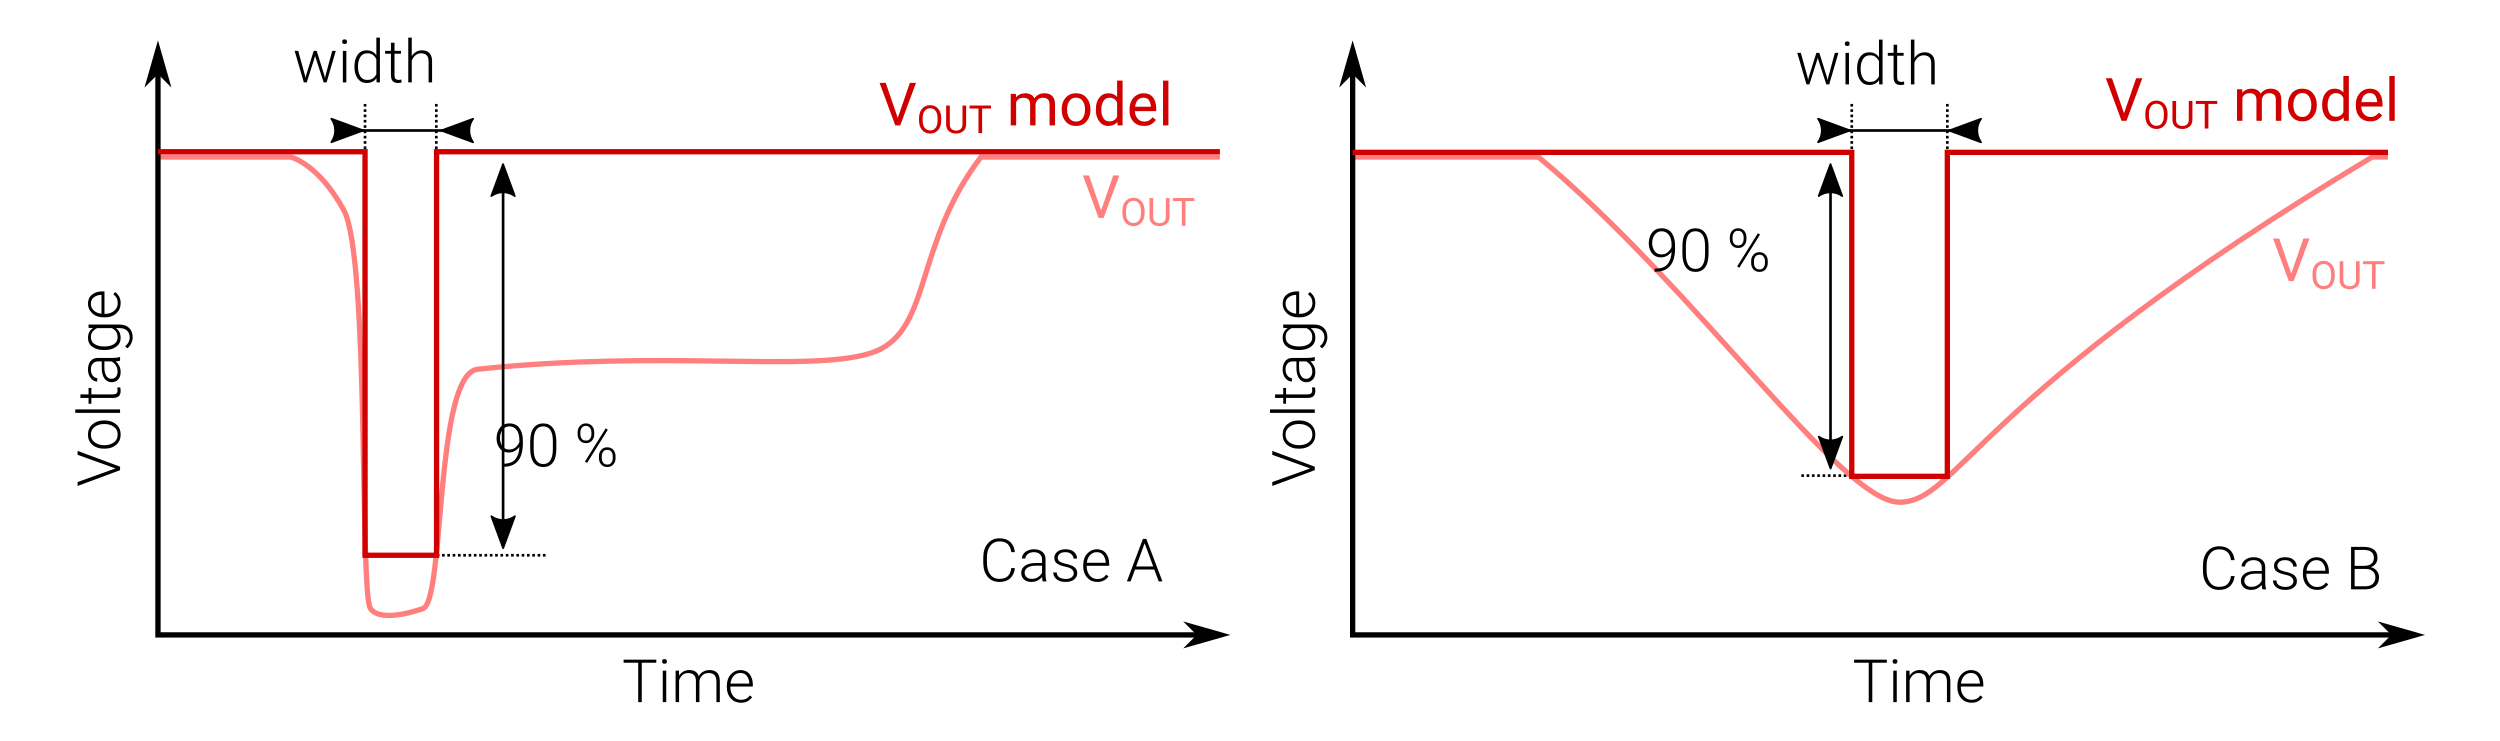
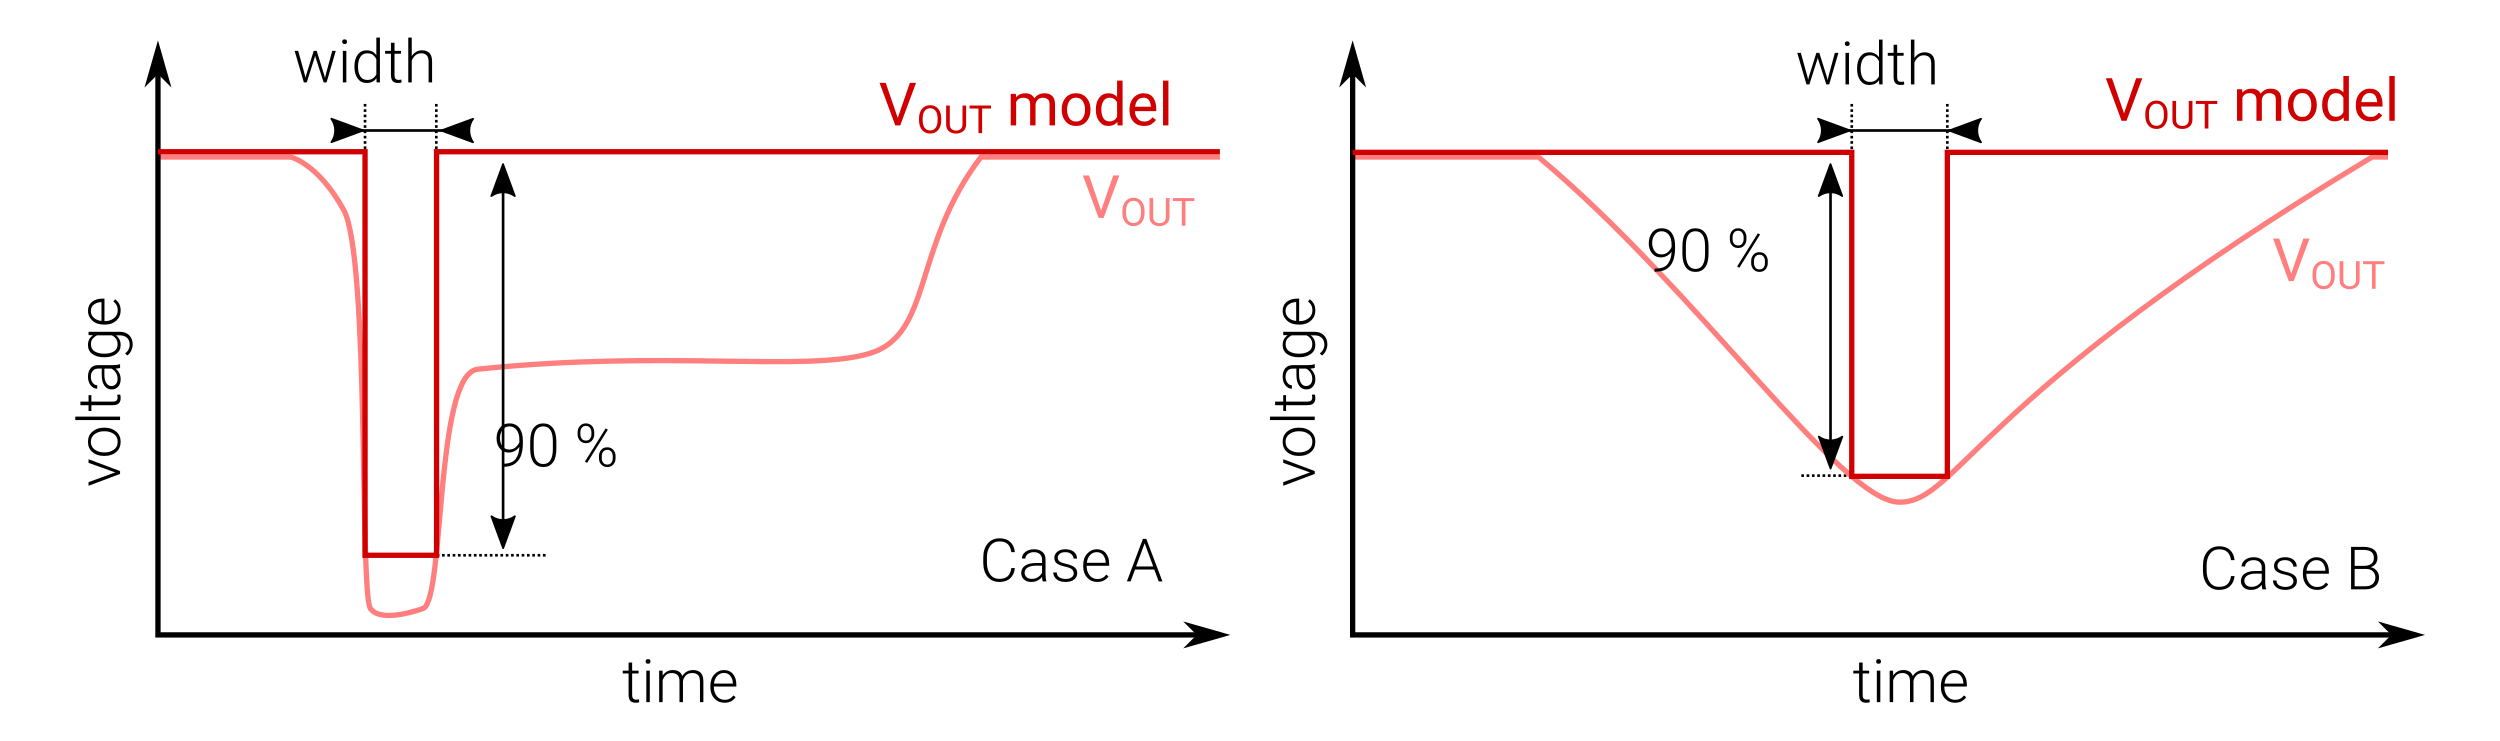
<svg xmlns="http://www.w3.org/2000/svg" width="132.879mm" height="39.352mm" viewBox="0 0 470.83 139.438" id="svg2" version="1.1">
  <defs id="defs4">
    <marker style="overflow:visible" id="marker12770" refX="0" refY="0" orient="auto">
      <path transform="matrix(-0.4,0,0,-0.4,-4,0)" style="fill:#000000;fill-opacity:1;fill-rule:evenodd;stroke:#000000;stroke-width:1pt;stroke-opacity:1" d="M 0,0 5,-5 -12.5,0 5,5 0,0 Z" id="path12772" />
    </marker>
    <marker style="overflow:visible" id="marker12514" refX="0" refY="0" orient="auto">
      <path transform="matrix(0.4,0,0,0.4,4,0)" style="fill:#000000;fill-opacity:1;fill-rule:evenodd;stroke:#000000;stroke-width:1pt;stroke-opacity:1" d="M 0,0 5,-5 -12.5,0 5,5 0,0 Z" id="path12516" />
    </marker>
    <marker orient="auto" refY="0" refX="0" id="marker11682" style="overflow:visible">
      <path id="path11684" d="M 0,0 5,-5 -12.5,0 5,5 0,0 Z" style="fill:#000000;fill-opacity:1;fill-rule:evenodd;stroke:#000000;stroke-width:1pt;stroke-opacity:1" transform="matrix(-0.4,0,0,-0.4,-4,0)" />
    </marker>
    <marker orient="auto" refY="0" refX="0" id="marker11426" style="overflow:visible">
      <path id="path11428" d="M 0,0 5,-5 -12.5,0 5,5 0,0 Z" style="fill:#000000;fill-opacity:1;fill-rule:evenodd;stroke:#000000;stroke-width:1pt;stroke-opacity:1" transform="matrix(0.4,0,0,0.4,4,0)" />
    </marker>
    <marker style="overflow:visible" id="marker10874" refX="0" refY="0" orient="auto">
      <path transform="matrix(1.1,0,0,1.1,1.1,0)" d="M 8.719,4.034 -2.207,0.016 8.719,-4.002 c -1.745,2.372 -1.735,5.617 -6e-7,8.035 z" style="fill:#000000;fill-opacity:1;fill-rule:evenodd;stroke:#000000;stroke-width:0.625;stroke-linejoin:round;stroke-opacity:1" id="path10876" />
    </marker>
    <marker orient="auto" refY="0" refX="0" id="marker10630" style="overflow:visible">
      <path id="path10632" style="fill:#000000;fill-opacity:1;fill-rule:evenodd;stroke:#000000;stroke-width:0.625;stroke-linejoin:round;stroke-opacity:1" d="M 8.719,4.034 -2.207,0.016 8.719,-4.002 c -1.745,2.372 -1.735,5.617 -6e-7,8.035 z" transform="matrix(-1.1,0,0,-1.1,-1.1,0)" />
    </marker>
    <marker style="overflow:visible" id="marker9242" refX="0" refY="0" orient="auto">
      <path transform="matrix(-1.1,0,0,-1.1,-1.1,0)" d="M 8.719,4.034 -2.207,0.016 8.719,-4.002 c -1.745,2.372 -1.735,5.617 -6e-7,8.035 z" style="fill:#000000;fill-opacity:1;fill-rule:evenodd;stroke:#000000;stroke-width:0.625;stroke-linejoin:round;stroke-opacity:1" id="path9244" />
    </marker>
    <marker style="overflow:visible" id="marker8998" refX="0" refY="0" orient="auto">
      <path transform="matrix(1.1,0,0,1.1,1.1,0)" d="M 8.719,4.034 -2.207,0.016 8.719,-4.002 c -1.745,2.372 -1.735,5.617 -6e-7,8.035 z" style="fill:#000000;fill-opacity:1;fill-rule:evenodd;stroke:#000000;stroke-width:0.625;stroke-linejoin:round;stroke-opacity:1" id="path9000" />
    </marker>
    <marker orient="auto" refY="0" refX="0" id="marker8676" style="overflow:visible">
      <path id="path8678" style="fill:#000000;fill-opacity:1;fill-rule:evenodd;stroke:#000000;stroke-width:0.625;stroke-linejoin:round;stroke-opacity:1" d="M 8.719,4.034 -2.207,0.016 8.719,-4.002 c -1.745,2.372 -1.735,5.617 -6e-7,8.035 z" transform="matrix(-1.1,0,0,-1.1,-1.1,0)" />
    </marker>
    <marker orient="auto" refY="0" refX="0" id="marker8444" style="overflow:visible">
      <path id="path8446" style="fill:#000000;fill-opacity:1;fill-rule:evenodd;stroke:#000000;stroke-width:0.625;stroke-linejoin:round;stroke-opacity:1" d="M 8.719,4.034 -2.207,0.016 8.719,-4.002 c -1.745,2.372 -1.735,5.617 -6e-7,8.035 z" transform="matrix(1.1,0,0,1.1,1.1,0)" />
    </marker>
    <marker style="overflow:visible" id="marker8170" refX="0" refY="0" orient="auto">
      <path transform="matrix(-0.4,0,0,-0.4,-4,0)" style="fill:#000000;fill-opacity:1;fill-rule:evenodd;stroke:#000000;stroke-width:1pt;stroke-opacity:1" d="M 0,0 5,-5 -12.5,0 5,5 0,0 Z" id="path8172" />
    </marker>
    <marker style="overflow:visible" id="marker7950" refX="0" refY="0" orient="auto">
      <path transform="matrix(0.4,0,0,0.4,4,0)" style="fill:#000000;fill-opacity:1;fill-rule:evenodd;stroke:#000000;stroke-width:1pt;stroke-opacity:1" d="M 0,0 5,-5 -12.5,0 5,5 0,0 Z" id="path7952" />
    </marker>
    <marker style="overflow:visible" id="marker7486" refX="0" refY="0" orient="auto">
      <path transform="matrix(-1.1,0,0,-1.1,-1.1,0)" d="M 8.719,4.034 -2.207,0.016 8.719,-4.002 c -1.745,2.372 -1.735,5.617 -6e-7,8.035 z" style="fill:#000000;fill-opacity:1;fill-rule:evenodd;stroke:#000000;stroke-width:0.625;stroke-linejoin:round;stroke-opacity:1" id="path7488" />
    </marker>
    <marker orient="auto" refY="0" refX="0" id="marker6910" style="overflow:visible">
      <path id="path6912" style="fill:#000000;fill-opacity:1;fill-rule:evenodd;stroke:#000000;stroke-width:0.625;stroke-linejoin:round;stroke-opacity:1" d="M 8.719,4.034 -2.207,0.016 8.719,-4.002 c -1.745,2.372 -1.735,5.617 -6e-7,8.035 z" transform="matrix(-1.1,0,0,-1.1,-1.1,0)" />
    </marker>
    <marker orient="auto" refY="0" refX="0" id="marker6708" style="overflow:visible">
      <path id="path6710" style="fill:#000000;fill-opacity:1;fill-rule:evenodd;stroke:#000000;stroke-width:0.625;stroke-linejoin:round;stroke-opacity:1" d="M 8.719,4.034 -2.207,0.016 8.719,-4.002 c -1.745,2.372 -1.735,5.617 -6e-7,8.035 z" transform="matrix(1.1,0,0,1.1,1.1,0)" />
    </marker>
    <marker orient="auto" refY="0" refX="0" id="marker6308" style="overflow:visible">
      <path id="path6310" style="fill:#000000;fill-opacity:1;fill-rule:evenodd;stroke:#000000;stroke-width:0.625;stroke-linejoin:round;stroke-opacity:1" d="M 8.719,4.034 -2.207,0.016 8.719,-4.002 c -1.745,2.372 -1.735,5.617 -6e-7,8.035 z" transform="matrix(-1.1,0,0,-1.1,-1.1,0)" />
    </marker>
    <marker orient="auto" refY="0" refX="0" id="marker6118" style="overflow:visible">
      <path id="path6120" style="fill:#000000;fill-opacity:1;fill-rule:evenodd;stroke:#000000;stroke-width:0.625;stroke-linejoin:round;stroke-opacity:1" d="M 8.719,4.034 -2.207,0.016 8.719,-4.002 c -1.745,2.372 -1.735,5.617 -6e-7,8.035 z" transform="matrix(1.1,0,0,1.1,1.1,0)" />
    </marker>
    <marker orient="auto" refY="0" refX="0" id="marker5570" style="overflow:visible">
      <path id="path5572" style="fill:#000000;fill-opacity:1;fill-rule:evenodd;stroke:#000000;stroke-width:0.625;stroke-linejoin:round;stroke-opacity:1" d="M 8.719,4.034 -2.207,0.016 8.719,-4.002 c -1.745,2.372 -1.735,5.617 -6e-7,8.035 z" transform="matrix(-1.1,0,0,-1.1,-1.1,0)" />
    </marker>
    <marker orient="auto" refY="0" refX="0" id="marker5404" style="overflow:visible">
      <path id="path5406" style="fill:#000000;fill-opacity:1;fill-rule:evenodd;stroke:#000000;stroke-width:0.625;stroke-linejoin:round;stroke-opacity:1" d="M 8.719,4.034 -2.207,0.016 8.719,-4.002 c -1.745,2.372 -1.735,5.617 -6e-7,8.035 z" transform="matrix(1.1,0,0,1.1,1.1,0)" />
    </marker>
    <marker style="overflow:visible" id="marker4371" refX="0" refY="0" orient="auto">
      <path transform="matrix(0.3,0,0,0.3,-0.69,0)" d="M 8.719,4.034 -2.207,0.016 8.719,-4.002 c -1.745,2.372 -1.735,5.617 -6e-7,8.035 z" style="fill:#000000;fill-opacity:1;fill-rule:evenodd;stroke:#000000;stroke-width:0.625;stroke-linejoin:round;stroke-opacity:1" id="path4373" />
    </marker>
    <marker style="overflow:visible" id="marker6791" refX="0" refY="0" orient="auto">
      <path transform="matrix(-0.3,0,0,-0.3,0.69,0)" d="M 8.719,4.034 -2.207,0.016 8.719,-4.002 c -1.745,2.372 -1.735,5.617 -6e-7,8.035 z" style="fill:#000000;fill-opacity:1;fill-rule:evenodd;stroke:#000000;stroke-width:0.625;stroke-linejoin:round;stroke-opacity:1" id="path6793" />
    </marker>
    <marker orient="auto" refY="0" refX="0" id="Arrow1Send" style="overflow:visible">
      <path id="path4980" d="M 0,0 5,-5 -12.5,0 5,5 0,0 Z" style="fill:#000000;fill-opacity:1;fill-rule:evenodd;stroke:#000000;stroke-width:1pt;stroke-opacity:1" transform="matrix(-0.2,0,0,-0.2,-1.2,0)" />
    </marker>
    <marker orient="auto" refY="0" refX="0" id="marker5221" style="overflow:visible">
      <path id="path4974" d="M 0,0 5,-5 -12.5,0 5,5 0,0 Z" style="fill:#000000;fill-opacity:1;fill-rule:evenodd;stroke:#000000;stroke-width:1pt;stroke-opacity:1" transform="matrix(-0.4,0,0,-0.4,-4,0)" />
    </marker>
    <marker style="overflow:visible" id="marker4855" refX="0" refY="0" orient="auto">
      <path transform="scale(0.4,0.4)" style="fill:#000000;fill-opacity:1;fill-rule:evenodd;stroke:#000000;stroke-width:1pt;stroke-opacity:1" d="m 5.77,0 -8.65,5 0,-10 8.65,5 z" id="path4857" />
    </marker>
    <marker style="overflow:visible" id="marker4743" refX="0" refY="0" orient="auto">
      <path transform="scale(0.4,0.4)" style="fill:#000000;fill-opacity:1;fill-rule:evenodd;stroke:#000000;stroke-width:1pt;stroke-opacity:1" d="m 5.77,0 -8.65,5 0,-10 8.65,5 z" id="path4745" />
    </marker>
    <marker orient="auto" refY="0" refX="0" id="TriangleInM" style="overflow:visible">
      <path id="path4435" d="m 5.77,0 -8.65,5 0,-10 8.65,5 z" style="fill:#000000;fill-opacity:1;fill-rule:evenodd;stroke:#000000;stroke-width:1pt;stroke-opacity:1" transform="scale(-0.4,-0.4)" />
    </marker>
    <marker orient="auto" refY="0" refX="0" id="TriangleOutS" style="overflow:visible">
      <path id="path4447" d="m 5.77,0 -8.65,5 0,-10 8.65,5 z" style="fill:#000000;fill-opacity:1;fill-rule:evenodd;stroke:#000000;stroke-width:1pt;stroke-opacity:1" transform="scale(0.2,0.2)" />
    </marker>
    <marker orient="auto" refY="0" refX="0" id="Arrow2Mend" style="overflow:visible">
      <path id="path4326" style="fill:#000000;fill-opacity:1;fill-rule:evenodd;stroke:#000000;stroke-width:0.625;stroke-linejoin:round;stroke-opacity:1" d="M 8.719,4.034 -2.207,0.016 8.719,-4.002 c -1.745,2.372 -1.735,5.617 -6e-7,8.035 z" transform="scale(-0.6,-0.6)" />
    </marker>
    <marker orient="auto" refY="0" refX="0" id="DotS" style="overflow:visible">
      <path id="path4293" d="m -2.5,-1 c 0,2.76 -2.24,5 -5,5 -2.76,0 -5,-2.24 -5,-5 0,-2.76 2.24,-5 5,-5 2.76,0 5,2.24 5,5 z" style="fill:#000000;fill-opacity:1;fill-rule:evenodd;stroke:#000000;stroke-width:1pt;stroke-opacity:1" transform="matrix(0.2,0,0,0.2,1.48,0.2)" />
    </marker>
    <marker style="overflow:visible" id="marker4688" refX="0" refY="0" orient="auto">
      <path transform="matrix(0.4,0,0,0.4,2.96,0.4)" style="fill:#000000;fill-opacity:1;fill-rule:evenodd;stroke:#000000;stroke-width:1pt;stroke-opacity:1" d="m -2.5,-1 c 0,2.76 -2.24,5 -5,5 -2.76,0 -5,-2.24 -5,-5 0,-2.76 2.24,-5 5,-5 2.76,0 5,2.24 5,5 z" id="path4690" />
    </marker>
    <marker orient="auto" refY="0" refX="0" id="DotL" style="overflow:visible">
      <path id="path4287" d="m -2.5,-1 c 0,2.76 -2.24,5 -5,5 -2.76,0 -5,-2.24 -5,-5 0,-2.76 2.24,-5 5,-5 2.76,0 5,2.24 5,5 z" style="fill:#000000;fill-opacity:1;fill-rule:evenodd;stroke:#000000;stroke-width:1pt;stroke-opacity:1" transform="matrix(0.8,0,0,0.8,5.92,0.8)" />
    </marker>
    <marker orient="auto" refY="0" refX="0" id="marker8028" style="overflow:visible">
      <path id="path8030" d="M 0,0 5,-5 -12.5,0 5,5 0,0 Z" style="fill:#000000;fill-opacity:1;fill-rule:evenodd;stroke:#000000;stroke-width:1pt;stroke-opacity:1" transform="matrix(-0.4,0,0,-0.4,-4,0)" />
    </marker>
    <marker orient="auto" refY="0" refX="0" id="marker7212" style="overflow:visible">
      <path id="path7214" d="M 0,0 5,-5 -12.5,0 5,5 0,0 Z" style="fill:#000000;fill-opacity:1;fill-rule:evenodd;stroke:#000000;stroke-width:1pt;stroke-opacity:1" transform="matrix(-0.4,0,0,-0.4,-4,0)" />
    </marker>
    <marker orient="auto" refY="0" refX="0" id="Arrow2Send" style="overflow:visible">
      <path id="path5866" style="fill:#000000;fill-opacity:1;fill-rule:evenodd;stroke:#000000;stroke-width:0.625;stroke-linejoin:round;stroke-opacity:1" d="M 8.719,4.034 -2.207,0.016 8.719,-4.002 c -1.745,2.372 -1.735,5.617 -6e-7,8.035 z" transform="matrix(-0.3,0,0,-0.3,0.69,0)" />
    </marker>
  </defs>
  <g id="layer1" transform="translate(-696.4915,-152.9303)">
    <path style="fill:none;fill-rule:evenodd;stroke:#000000;stroke-width:0.5;stroke-linecap:butt;stroke-linejoin:miter;stroke-miterlimit:4;stroke-dasharray:0.5, 0.5;stroke-dashoffset:0;stroke-opacity:1" d="m 799.238,257.507 -28,0" id="path7334" />
    <path id="path4993" d="m 765.238,172.507 0,10" style="fill:none;fill-rule:evenodd;stroke:#000000;stroke-width:0.5;stroke-linecap:butt;stroke-linejoin:miter;stroke-miterlimit:4;stroke-dasharray:0.5, 0.5;stroke-dashoffset:0;stroke-opacity:1" />
    <text id="text5001" y="285.172" x="813.653" style="font-style:normal;font-variant:normal;font-weight:normal;font-stretch:normal;font-size:11.25px;line-height:125%;font-family:Roboto;-inkscape-font-specification:Roboto;letter-spacing:0px;word-spacing:0px;fill:#000000;fill-opacity:1;stroke:none;stroke-width:1px;stroke-linecap:butt;stroke-linejoin:miter;stroke-opacity:1" xml:space="preserve">
-       <tspan style="font-style:normal;font-variant:normal;font-weight:300;font-stretch:normal;font-size:11.25px;font-family:Roboto;-inkscape-font-specification:'Roboto Light'" y="285.172" x="813.653" id="tspan5003">Time</tspan>
+       <tspan style="font-style:normal;font-variant:normal;font-weight:300;font-stretch:normal;font-size:11.25px;font-family:Roboto;-inkscape-font-specification:'Roboto Light'" y="285.172" x="813.653" id="tspan5003">time</tspan>
    </text>
    <path style="fill:none;fill-rule:evenodd;stroke:#ff7e7e;stroke-width:1px;stroke-linecap:butt;stroke-linejoin:miter;stroke-opacity:1" d="m 726.238,182.507 25,0 c 0,0 5.169,1.199 10,10 4.831,8.801 3,72 5,75 2,3 10,0 10,0 4,-2 2.166,-44.187 10.228,-45.039 35.093,-3.706 61.826,0.62 73.772,-2.961 11.945,-3.581 8,-20 21,-37 l 45,0" id="path5005" />
    <text xml:space="preserve" style="font-style:normal;font-variant:normal;font-weight:normal;font-stretch:normal;font-size:11.25px;line-height:125%;font-family:Roboto;-inkscape-font-specification:Roboto;letter-spacing:0px;word-spacing:0px;fill:#d00000;fill-opacity:1;stroke:none;stroke-width:1px;stroke-linecap:butt;stroke-linejoin:miter;stroke-opacity:1" x="861.987" y="176.544" id="text5007">
      <tspan id="tspan5009" x="861.987" y="176.544">V<tspan style="font-style:normal;font-variant:normal;font-weight:normal;font-stretch:normal;font-size:65%;font-family:Roboto;-inkscape-font-specification:Roboto;baseline-shift:sub" id="tspan4519">OUT</tspan> model</tspan>
    </text>
    <text id="text5011" y="193.978" x="900.286" style="font-style:normal;font-variant:normal;font-weight:normal;font-stretch:normal;font-size:11.25px;line-height:125%;font-family:Roboto;-inkscape-font-specification:Roboto;letter-spacing:0px;word-spacing:0px;fill:#ff7e7e;fill-opacity:1;stroke:none;stroke-width:1px;stroke-linecap:butt;stroke-linejoin:miter;stroke-opacity:1" xml:space="preserve">
      <tspan y="193.978" x="900.286" id="tspan5013">V<tspan style="font-style:normal;font-variant:normal;font-weight:normal;font-stretch:normal;font-size:65%;font-family:Roboto;-inkscape-font-specification:Roboto;baseline-shift:sub" id="tspan4521">OUT</tspan>
      </tspan>
    </text>
    <text xml:space="preserve" style="font-style:normal;font-variant:normal;font-weight:300;font-stretch:normal;font-size:11.25px;line-height:125%;font-family:Roboto;-inkscape-font-specification:'Roboto Light';text-align:center;letter-spacing:0px;word-spacing:0px;text-anchor:middle;fill:#000000;fill-opacity:1;stroke:none;stroke-width:1px;stroke-linecap:butt;stroke-linejoin:miter;stroke-opacity:1" x="808.067" y="240.78" id="text5026">
      <tspan x="808.067" y="240.78" id="tspan5028">90 %</tspan>
    </text>
    <path style="fill:none;fill-rule:evenodd;stroke:#000000;stroke-width:0.5;stroke-linecap:butt;stroke-linejoin:miter;stroke-miterlimit:4;stroke-dasharray:none;stroke-opacity:1;marker-start:url(#marker10630);marker-end:url(#marker10874)" d="m 764.238,177.507 16,0" id="path5030" />
    <text xml:space="preserve" style="font-style:normal;font-variant:normal;font-weight:300;font-stretch:normal;font-size:11.25px;line-height:125%;font-family:Roboto;-inkscape-font-specification:'Roboto Light';text-align:center;letter-spacing:0px;word-spacing:0px;text-anchor:middle;fill:#000000;fill-opacity:1;stroke:none;stroke-width:1px;stroke-linecap:butt;stroke-linejoin:miter;stroke-opacity:1" x="772.019" y="168.454" id="text5034">
      <tspan x="772.019" y="168.454" id="tspan5036">width</tspan>
    </text>
    <text xml:space="preserve" style="font-style:normal;font-variant:normal;font-weight:300;font-stretch:normal;font-size:11.25px;line-height:125%;font-family:Roboto;-inkscape-font-specification:'Roboto Light';letter-spacing:0px;word-spacing:0px;fill:#000000;fill-opacity:1;stroke:none;stroke-width:1px;stroke-linecap:butt;stroke-linejoin:miter;stroke-opacity:1" x="880.953" y="262.422" id="text5038">
      <tspan id="tspan5040" x="880.953" y="262.422" style="font-style:normal;font-variant:normal;font-weight:300;font-stretch:normal;font-size:11.25px;font-family:Roboto;-inkscape-font-specification:'Roboto Light'">Case A</tspan>
    </text>
    <path style="fill:none;fill-rule:evenodd;stroke:#000000;stroke-width:0.5;stroke-linecap:butt;stroke-linejoin:miter;stroke-miterlimit:4;stroke-dasharray:none;stroke-opacity:1;marker-start:url(#marker6118);marker-end:url(#marker6308)" d="m 791.238,184.507 0,71" id="path6116" />
    <path style="fill:none;fill-rule:evenodd;stroke:#000000;stroke-width:0.5;stroke-linecap:butt;stroke-linejoin:miter;stroke-miterlimit:4;stroke-dasharray:0.5, 0.5;stroke-dashoffset:0;stroke-opacity:1" d="m 778.66,172.507 0,10" id="path7892" />
    <text xml:space="preserve" style="font-style:normal;font-variant:normal;font-weight:normal;font-stretch:normal;font-size:11.25px;line-height:125%;font-family:Roboto;-inkscape-font-specification:Roboto;letter-spacing:0px;word-spacing:0px;fill:#000000;fill-opacity:1;stroke:none;stroke-width:1px;stroke-linecap:butt;stroke-linejoin:miter;stroke-opacity:1" x="1045.403" y="285.172" id="text7910">
-       <tspan id="tspan7912" x="1045.403" y="285.172" style="font-style:normal;font-variant:normal;font-weight:300;font-stretch:normal;font-size:11.25px;font-family:Roboto;-inkscape-font-specification:'Roboto Light'">Time</tspan>
+       <tspan id="tspan7912" x="1045.403" y="285.172" style="font-style:normal;font-variant:normal;font-weight:300;font-stretch:normal;font-size:11.25px;font-family:Roboto;-inkscape-font-specification:'Roboto Light'">time</tspan>
    </text>
    <path id="path7894" d="m 1055.238,242.507 -20,0" style="fill:none;fill-rule:evenodd;stroke:#000000;stroke-width:0.5;stroke-linecap:butt;stroke-linejoin:miter;stroke-miterlimit:4;stroke-dasharray:0.5, 0.5;stroke-dashoffset:0;stroke-opacity:1" />
    <path style="fill:none;fill-rule:evenodd;stroke:#000000;stroke-width:0.5;stroke-linecap:butt;stroke-linejoin:miter;stroke-miterlimit:4;stroke-dasharray:0.5, 0.5;stroke-dashoffset:0;stroke-opacity:1" d="m 1045.238,172.507 0,10" id="path7902" />
    <path id="path7904" d="m 983.238,182.507 -28,0" style="fill:none;fill-rule:evenodd;stroke:#000000;stroke-width:0.5;stroke-linecap:butt;stroke-linejoin:miter;stroke-miterlimit:4;stroke-dasharray:0.5, 0.5;stroke-dashoffset:0;stroke-opacity:1" />
    <path id="path7914" d="m 951.238,182.507 35,0 c 30,25 57,65 68,65 11,0 14,-20 89,-65 l 3,0" style="fill:none;fill-rule:evenodd;stroke:#ff7e7e;stroke-width:1px;stroke-linecap:butt;stroke-linejoin:miter;stroke-opacity:1" />
    <text id="text7916" y="175.677" x="1092.937" style="font-style:normal;font-variant:normal;font-weight:normal;font-stretch:normal;font-size:11.25px;line-height:125%;font-family:Roboto;-inkscape-font-specification:Roboto;letter-spacing:0px;word-spacing:0px;fill:#d00000;fill-opacity:1;stroke:none;stroke-width:1px;stroke-linecap:butt;stroke-linejoin:miter;stroke-opacity:1" xml:space="preserve">
      <tspan y="175.677" x="1092.937" id="tspan7918">V<tspan style="font-style:normal;font-variant:normal;font-weight:normal;font-stretch:normal;font-size:65%;font-family:Roboto;-inkscape-font-specification:Roboto;baseline-shift:sub" id="tspan4643">OUT</tspan> model</tspan>
    </text>
    <text xml:space="preserve" style="font-style:normal;font-variant:normal;font-weight:normal;font-stretch:normal;font-size:11.25px;line-height:125%;font-family:Roboto;-inkscape-font-specification:Roboto;letter-spacing:0px;word-spacing:0px;fill:#ff7e7e;fill-opacity:1;stroke:none;stroke-width:1px;stroke-linecap:butt;stroke-linejoin:miter;stroke-opacity:1" x="1124.43" y="205.859" id="text7920">
      <tspan id="tspan7922" x="1124.43" y="205.859">V<tspan style="font-style:normal;font-variant:normal;font-weight:normal;font-stretch:normal;font-size:65%;font-family:Roboto;-inkscape-font-specification:Roboto;text-align:center;baseline-shift:sub;text-anchor:middle" id="tspan4647">OUT</tspan>
      </tspan>
    </text>
    <text id="text7932" y="204.03" x="1025.067" style="font-style:normal;font-variant:normal;font-weight:300;font-stretch:normal;font-size:11.25px;line-height:125%;font-family:Roboto;-inkscape-font-specification:'Roboto Light';text-align:center;letter-spacing:0px;word-spacing:0px;text-anchor:middle;fill:#000000;fill-opacity:1;stroke:none;stroke-width:1px;stroke-linecap:butt;stroke-linejoin:miter;stroke-opacity:1" xml:space="preserve">
      <tspan id="tspan7934" y="204.03" x="1025.067">90 %</tspan>
    </text>
    <path id="path7936" d="m 1044.238,177.507 20,0" style="fill:none;fill-rule:evenodd;stroke:#000000;stroke-width:0.5;stroke-linecap:butt;stroke-linejoin:miter;stroke-miterlimit:4;stroke-dasharray:none;stroke-opacity:1;marker-start:url(#marker7486);marker-end:url(#marker6708)" />
    <text id="text7938" y="168.829" x="1055.019" style="font-style:normal;font-variant:normal;font-weight:300;font-stretch:normal;font-size:11.25px;line-height:125%;font-family:Roboto;-inkscape-font-specification:'Roboto Light';text-align:center;letter-spacing:0px;word-spacing:0px;text-anchor:middle;fill:#000000;fill-opacity:1;stroke:none;stroke-width:1px;stroke-linecap:butt;stroke-linejoin:miter;stroke-opacity:1" xml:space="preserve">
      <tspan id="tspan7940" y="168.829" x="1055.019">width</tspan>
    </text>
    <text id="text7942" y="263.922" x="1110.666" style="font-style:normal;font-variant:normal;font-weight:300;font-stretch:normal;font-size:11.25px;line-height:125%;font-family:Roboto;-inkscape-font-specification:'Roboto Light';letter-spacing:0px;word-spacing:0px;fill:#000000;fill-opacity:1;stroke:none;stroke-width:1px;stroke-linecap:butt;stroke-linejoin:miter;stroke-opacity:1" xml:space="preserve">
      <tspan style="font-style:normal;font-variant:normal;font-weight:300;font-stretch:normal;font-size:11.25px;font-family:Roboto;-inkscape-font-specification:'Roboto Light'" y="263.922" x="1110.666" id="tspan7944">Case B</tspan>
    </text>
    <path id="path7946" d="m 1041.238,184.507 0,56" style="fill:none;fill-rule:evenodd;stroke:#000000;stroke-width:0.5;stroke-linecap:butt;stroke-linejoin:miter;stroke-miterlimit:4;stroke-dasharray:none;stroke-opacity:1;marker-start:url(#marker8998);marker-end:url(#marker9242)" />
    <path id="path7948" d="m 1063.238,172.507 0,10" style="fill:none;fill-rule:evenodd;stroke:#000000;stroke-width:0.5;stroke-linecap:butt;stroke-linejoin:miter;stroke-miterlimit:4;stroke-dasharray:0.5, 0.5;stroke-dashoffset:0;stroke-opacity:1" />
    <path id="path11424" d="m 726.238,162.507 0,110 200,0" style="fill:none;fill-rule:evenodd;stroke:#000000;stroke-width:1px;stroke-linecap:butt;stroke-linejoin:miter;stroke-opacity:1;marker-start:url(#marker11426);marker-end:url(#marker11682)" />
    <path style="fill:none;fill-rule:evenodd;stroke:#000000;stroke-width:1px;stroke-linecap:butt;stroke-linejoin:miter;stroke-opacity:1;marker-start:url(#marker12514);marker-end:url(#marker12770)" d="m 951.238,162.507 0,110 200,0" id="path12512" />
    <path id="path4997" d="m 726.238,181.507 39,0 0,76 13.47,0 0,-76 147.53,0" style="fill:none;fill-rule:evenodd;stroke:#d00000;stroke-width:1px;stroke-linecap:butt;stroke-linejoin:miter;stroke-opacity:1" />
    <path style="fill:none;fill-rule:evenodd;stroke:#d00000;stroke-width:1px;stroke-linecap:butt;stroke-linejoin:miter;stroke-opacity:1" d="m 951.238,181.623 94,0 0,61.016 18,0 0,-61.016 83,0" id="path7906" />
    <text xml:space="preserve" style="font-style:normal;font-variant:normal;font-weight:normal;font-stretch:normal;font-size:11.25px;line-height:125%;font-family:Roboto;-inkscape-font-specification:Roboto;letter-spacing:0px;word-spacing:0px;fill:#000000;fill-opacity:1;stroke:none;stroke-width:1px;stroke-linecap:butt;stroke-linejoin:miter;stroke-opacity:1" x="-244.623" y="719.102" id="text4451" transform="matrix(0,-1,1,0,0,0)">
-       <tspan id="tspan4453" x="-244.623" y="719.102" style="font-style:normal;font-variant:normal;font-weight:300;font-stretch:normal;font-size:11.25px;font-family:Roboto;-inkscape-font-specification:'Roboto Light'">Voltage</tspan>
+       <tspan id="tspan4453" x="-244.623" y="719.102" style="font-style:normal;font-variant:normal;font-weight:300;font-stretch:normal;font-size:11.25px;font-family:Roboto;-inkscape-font-specification:'Roboto Light'">voltage</tspan>
    </text>
    <text transform="matrix(0,-1,1,0,0,0)" id="text4455" y="944.102" x="-244.623" style="font-style:normal;font-variant:normal;font-weight:normal;font-stretch:normal;font-size:11.25px;line-height:125%;font-family:Roboto;-inkscape-font-specification:Roboto;letter-spacing:0px;word-spacing:0px;fill:#000000;fill-opacity:1;stroke:none;stroke-width:1px;stroke-linecap:butt;stroke-linejoin:miter;stroke-opacity:1" xml:space="preserve">
-       <tspan style="font-style:normal;font-variant:normal;font-weight:300;font-stretch:normal;font-size:11.25px;font-family:Roboto;-inkscape-font-specification:'Roboto Light'" y="944.102" x="-244.623" id="tspan4457">Voltage</tspan>
+       <tspan style="font-style:normal;font-variant:normal;font-weight:300;font-stretch:normal;font-size:11.25px;font-family:Roboto;-inkscape-font-specification:'Roboto Light'" y="944.102" x="-244.623" id="tspan4457">voltage</tspan>
    </text>
  </g>
</svg>
